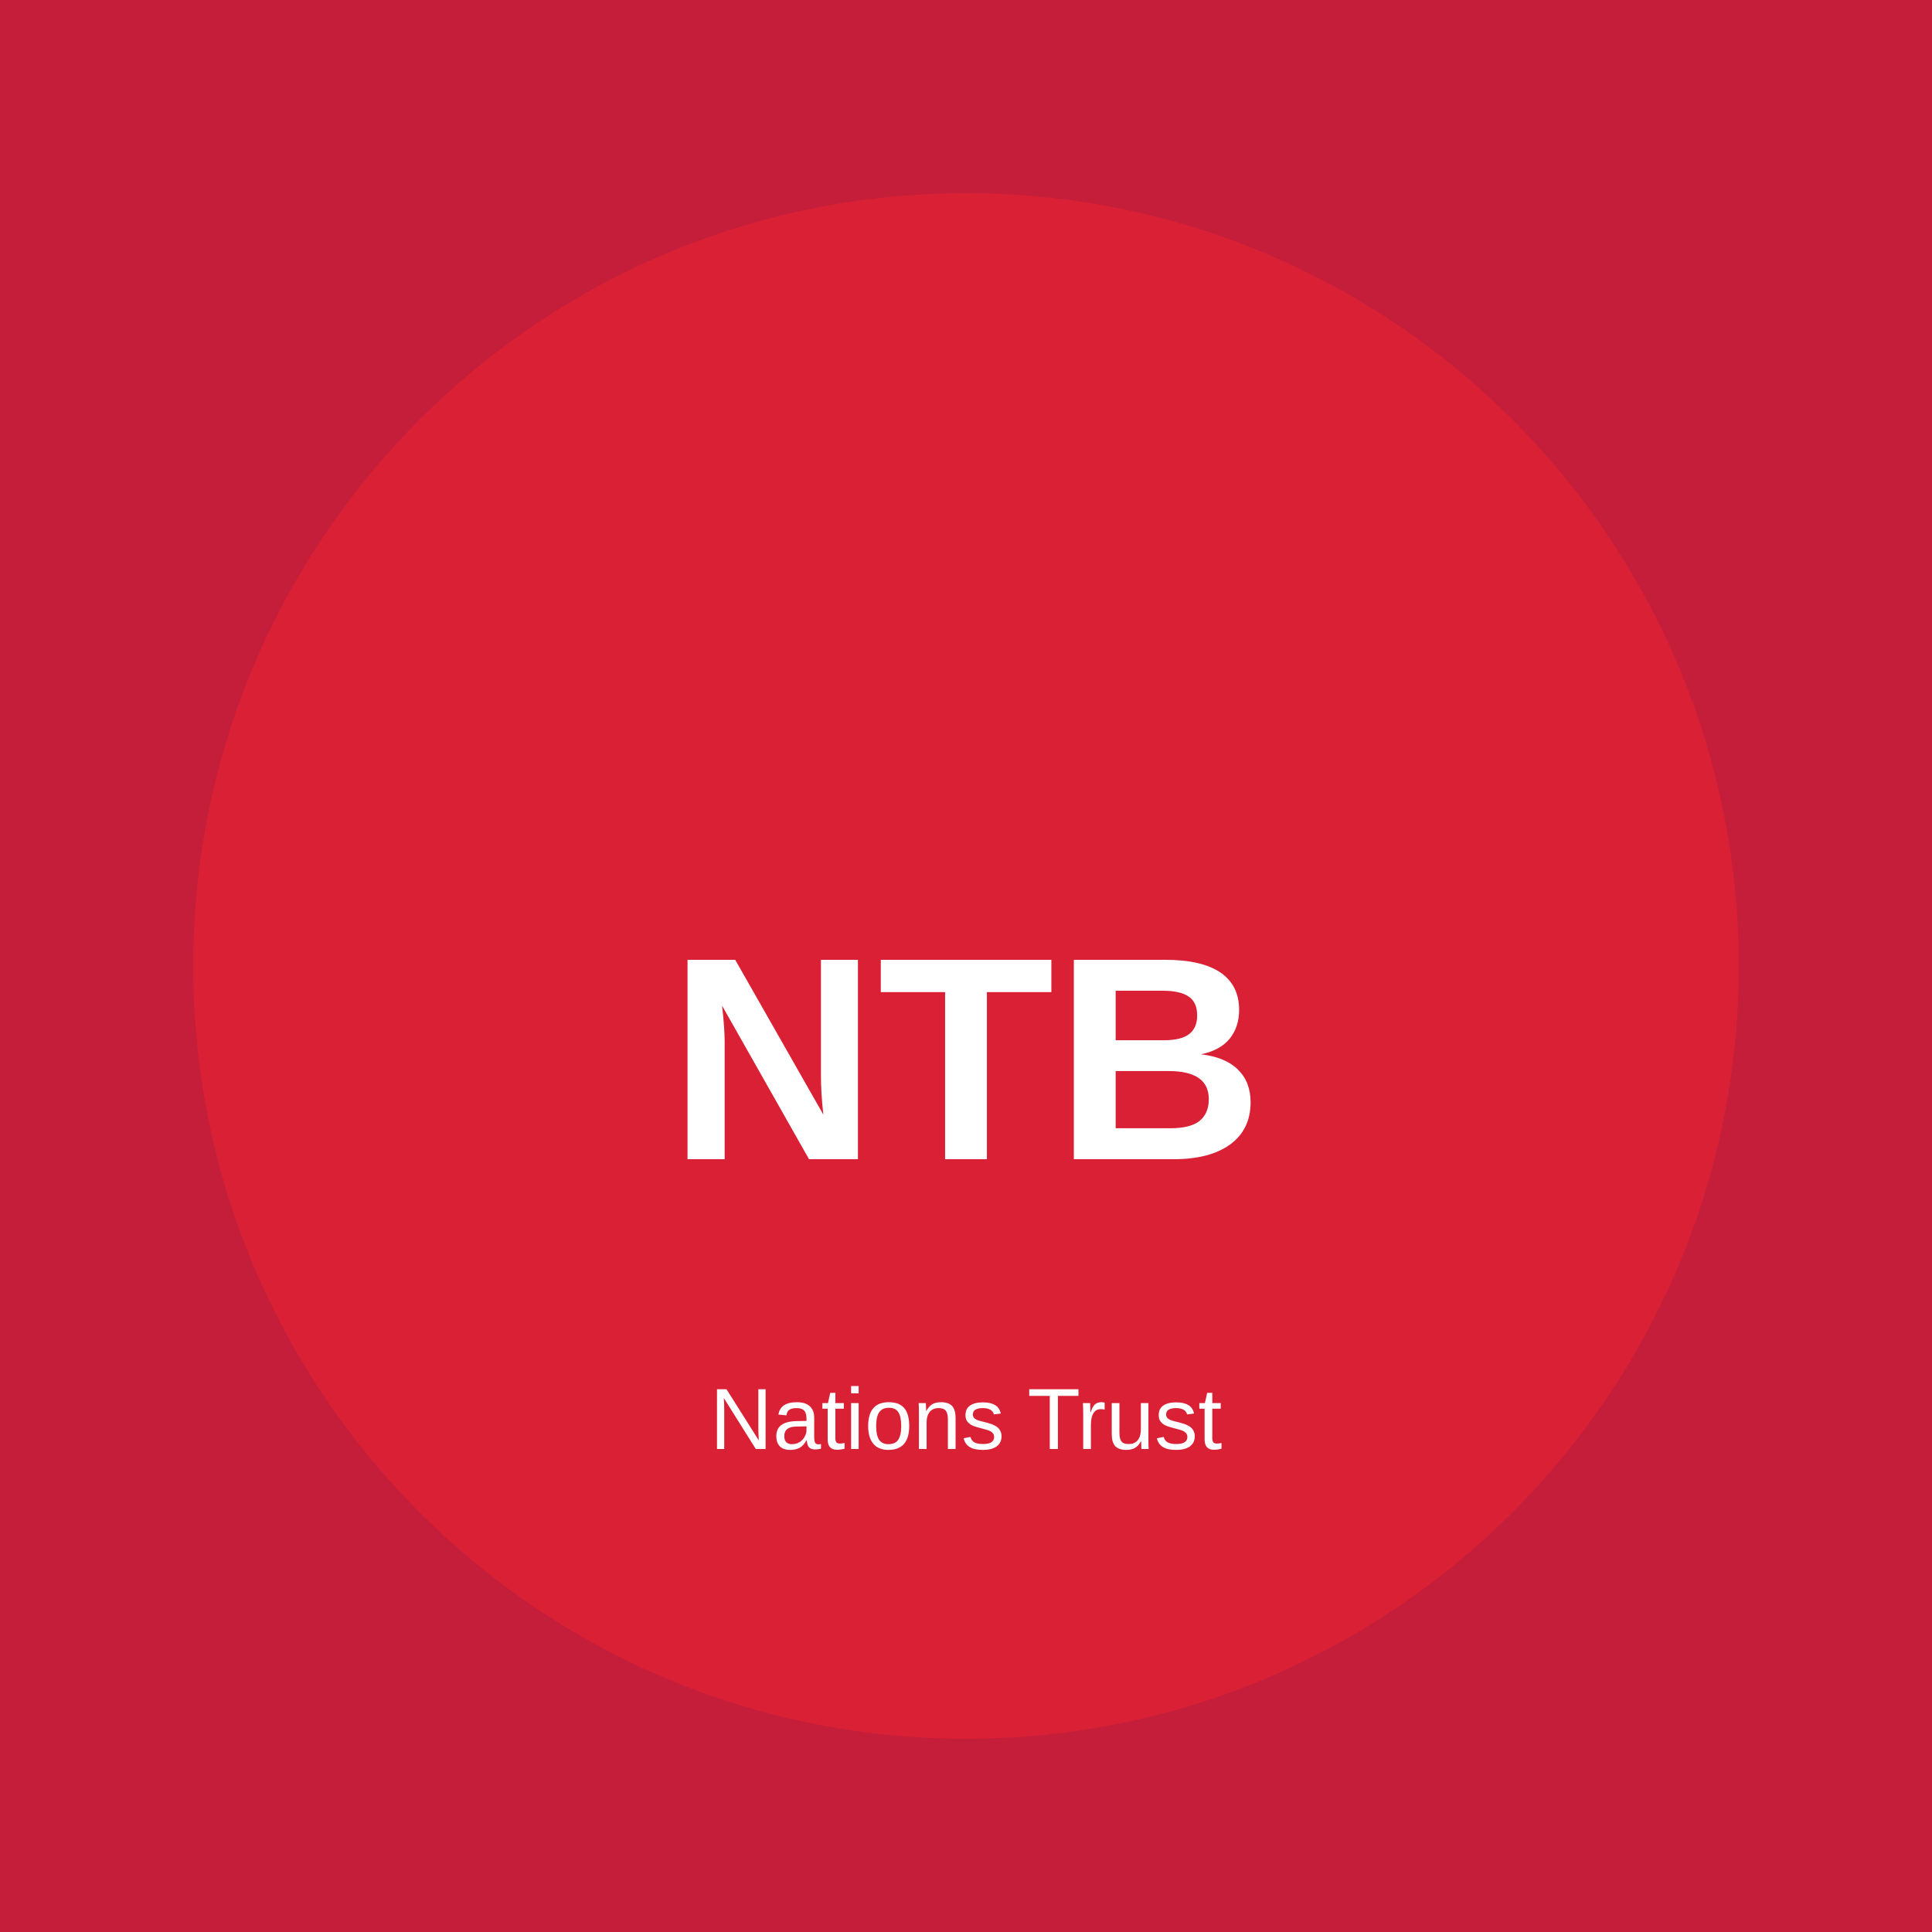
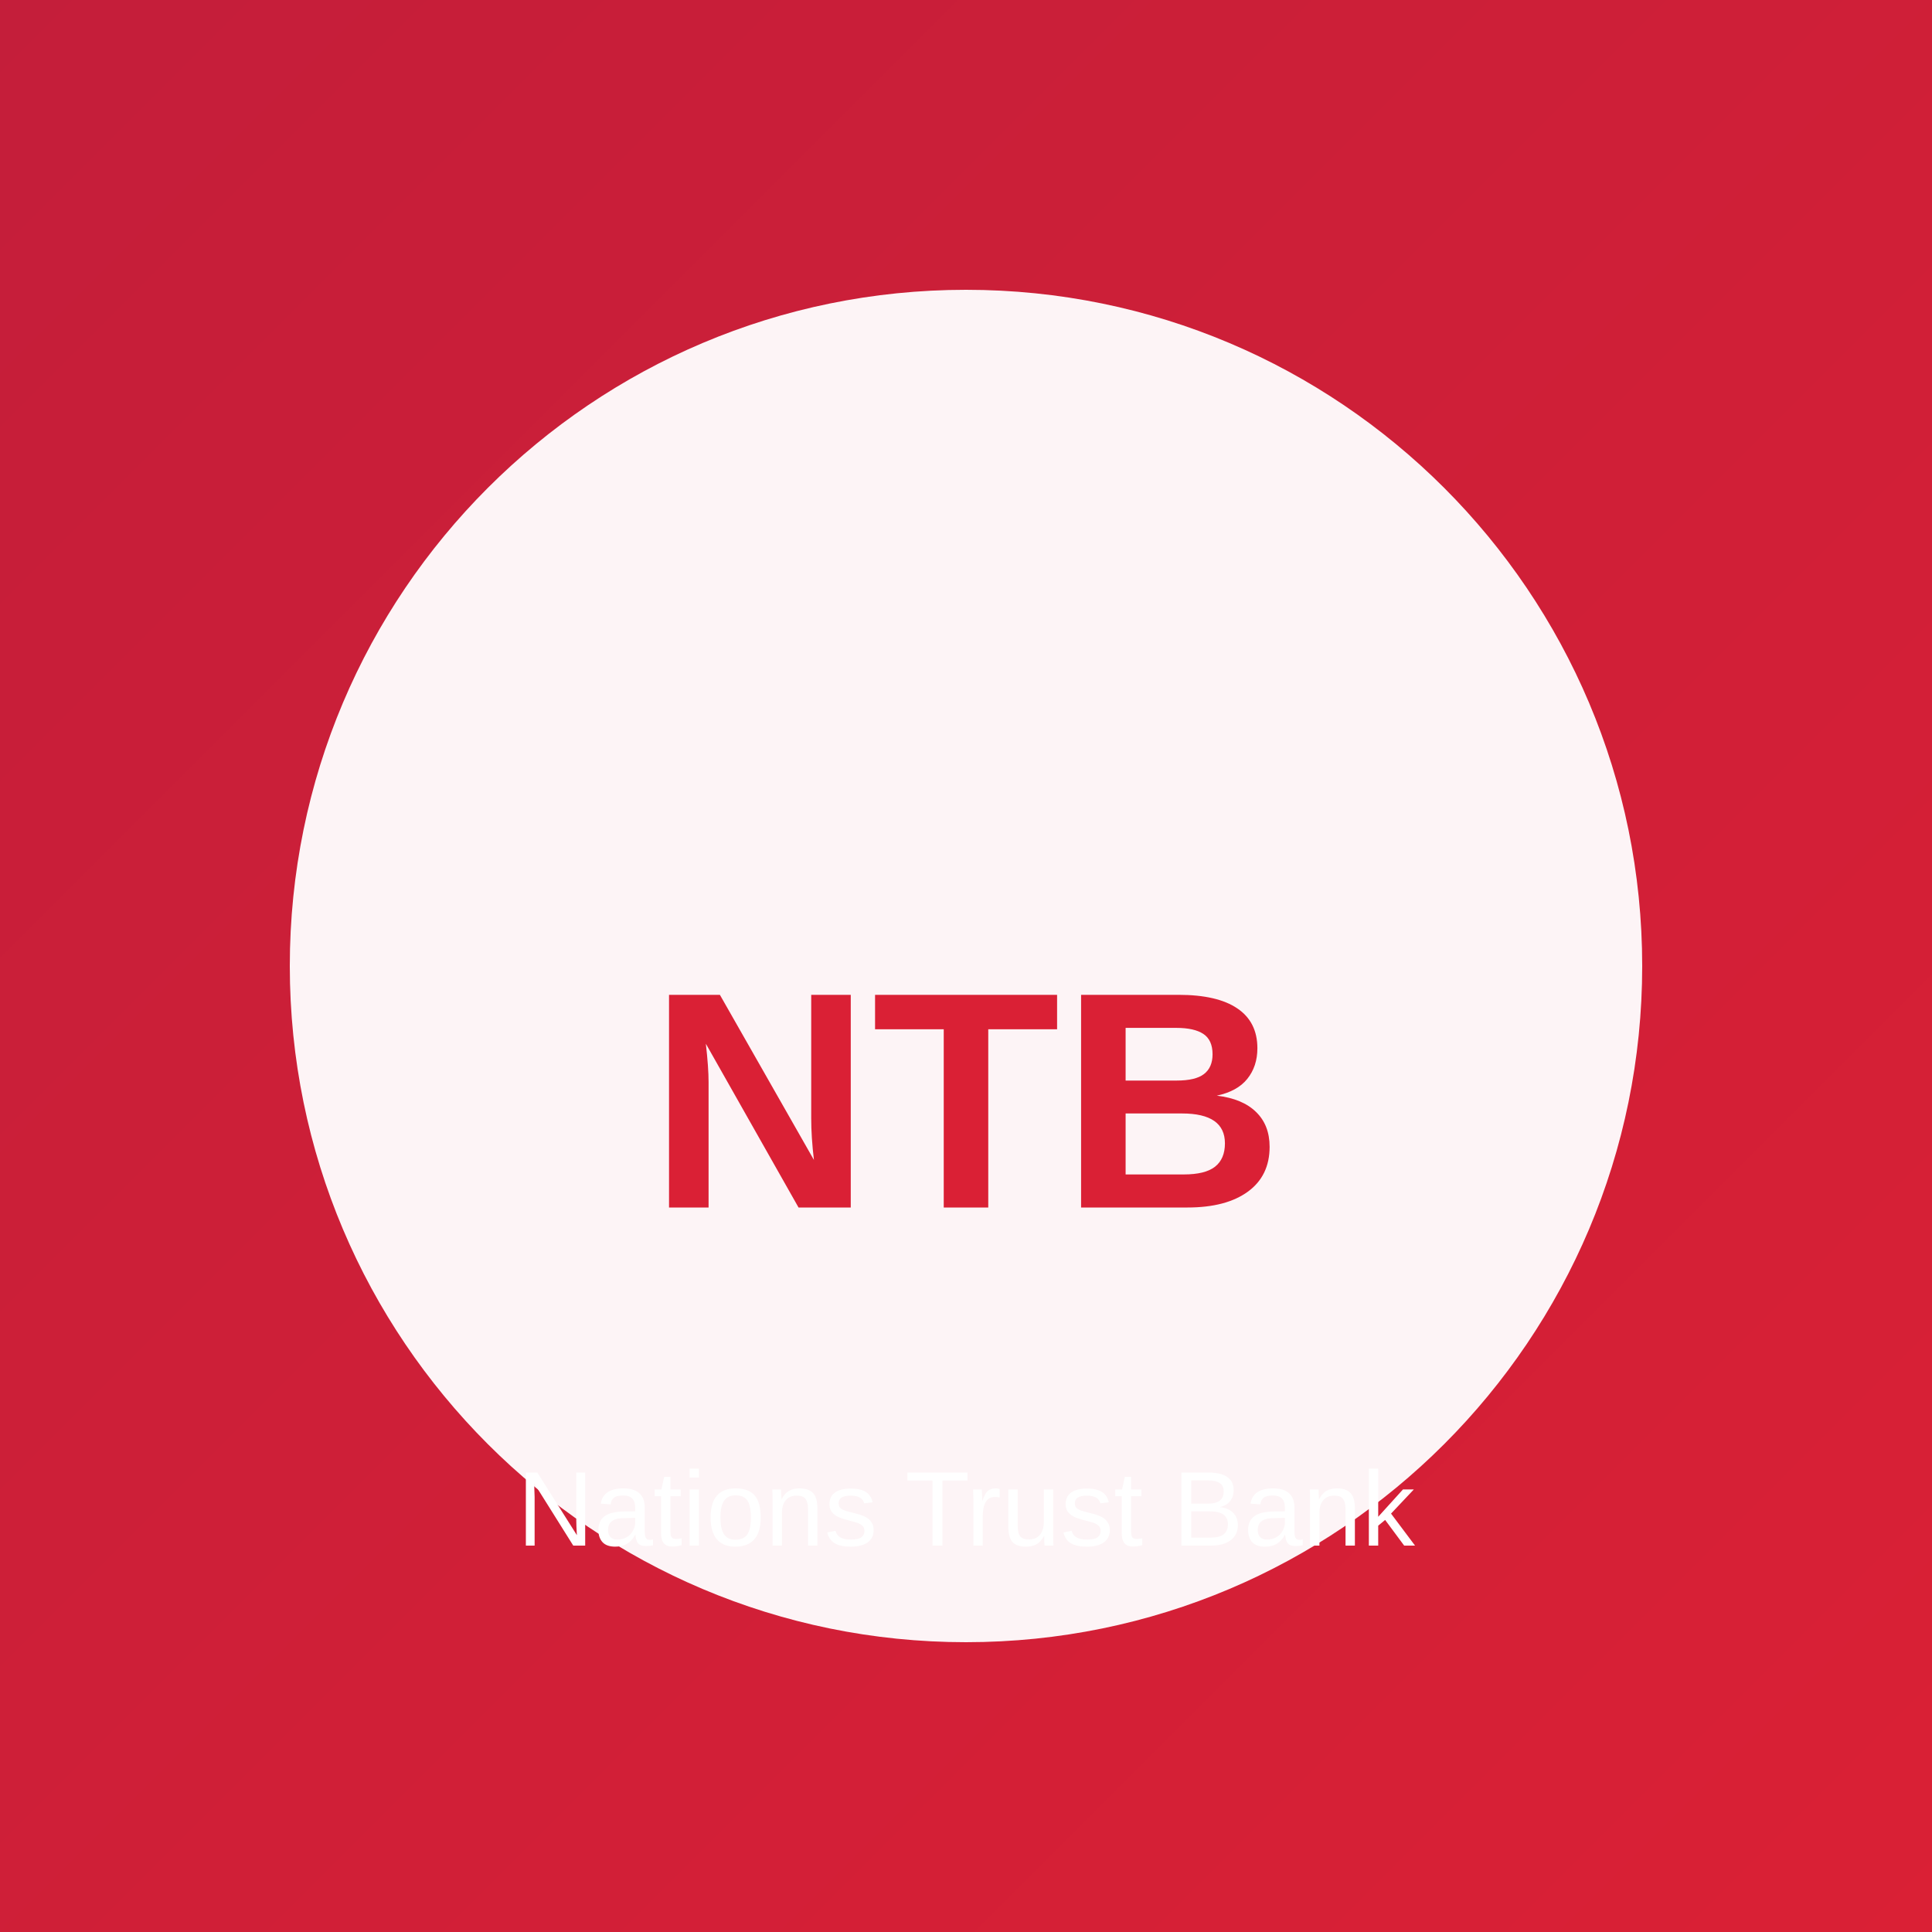
<svg xmlns="http://www.w3.org/2000/svg" viewBox="0 0 200 200">
-   <rect width="200" height="200" fill="#c41e3a" />
-   <circle cx="100" cy="100" r="80" fill="#da2035" />
-   <text x="100" y="120" font-size="30" font-weight="bold" fill="white" text-anchor="middle" font-family="Arial, sans-serif">NTB</text>
-   <text x="100" y="150" font-size="9" fill="white" text-anchor="middle" font-family="Arial, sans-serif">Nations Trust</text>
+   <defs>
+     <linearGradient id="ntbGradient" x1="0%" y1="0%" x2="100%" y2="100%">
+       <stop offset="0%" style="stop-color:#c41e3a;stop-opacity:1" />
+       <stop offset="100%" style="stop-color:#da2035;stop-opacity:1" />
+     </linearGradient>
+   </defs>
+   <rect width="200" height="200" fill="url(#ntbGradient)" />
+   <circle cx="100" cy="100" r="70" fill="white" opacity="0.95" />
+   <text x="100" y="125" font-size="32" font-weight="bold" fill="#da2035" text-anchor="middle" font-family="Arial, sans-serif">NTB</text>
+   <text x="100" y="160" font-size="11" fill="white" text-anchor="middle" font-family="Arial, sans-serif">Nations Trust Bank</text>
</svg>
